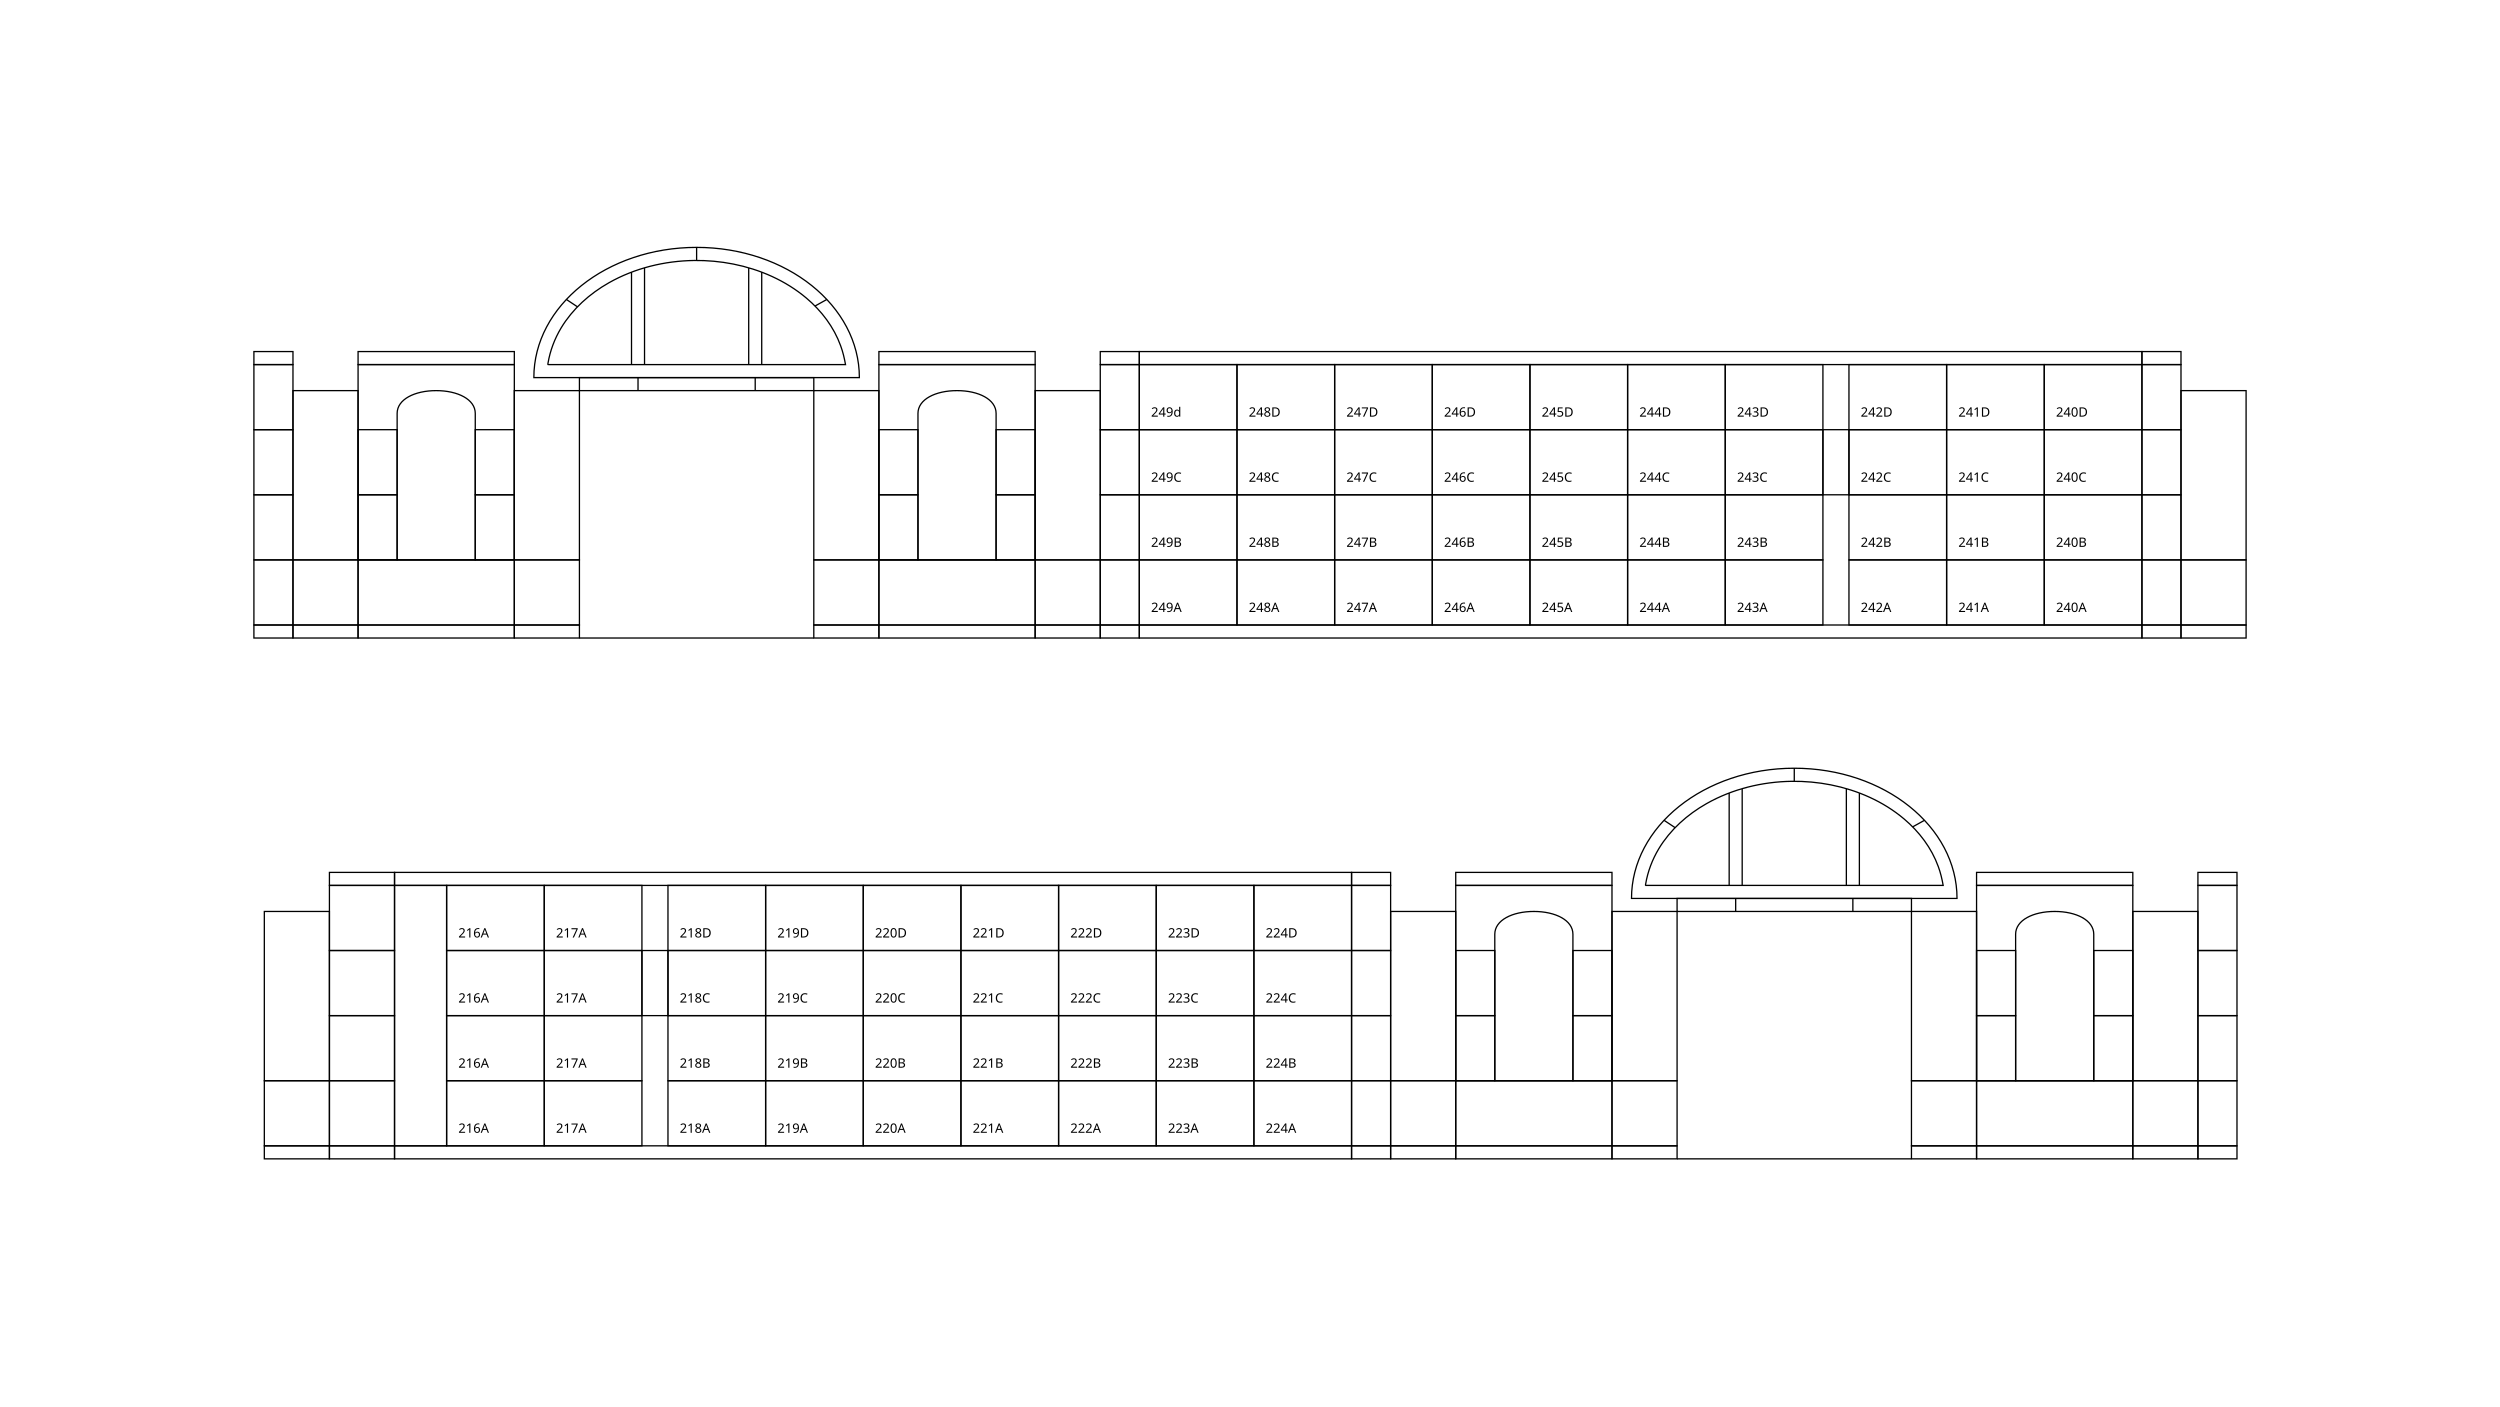
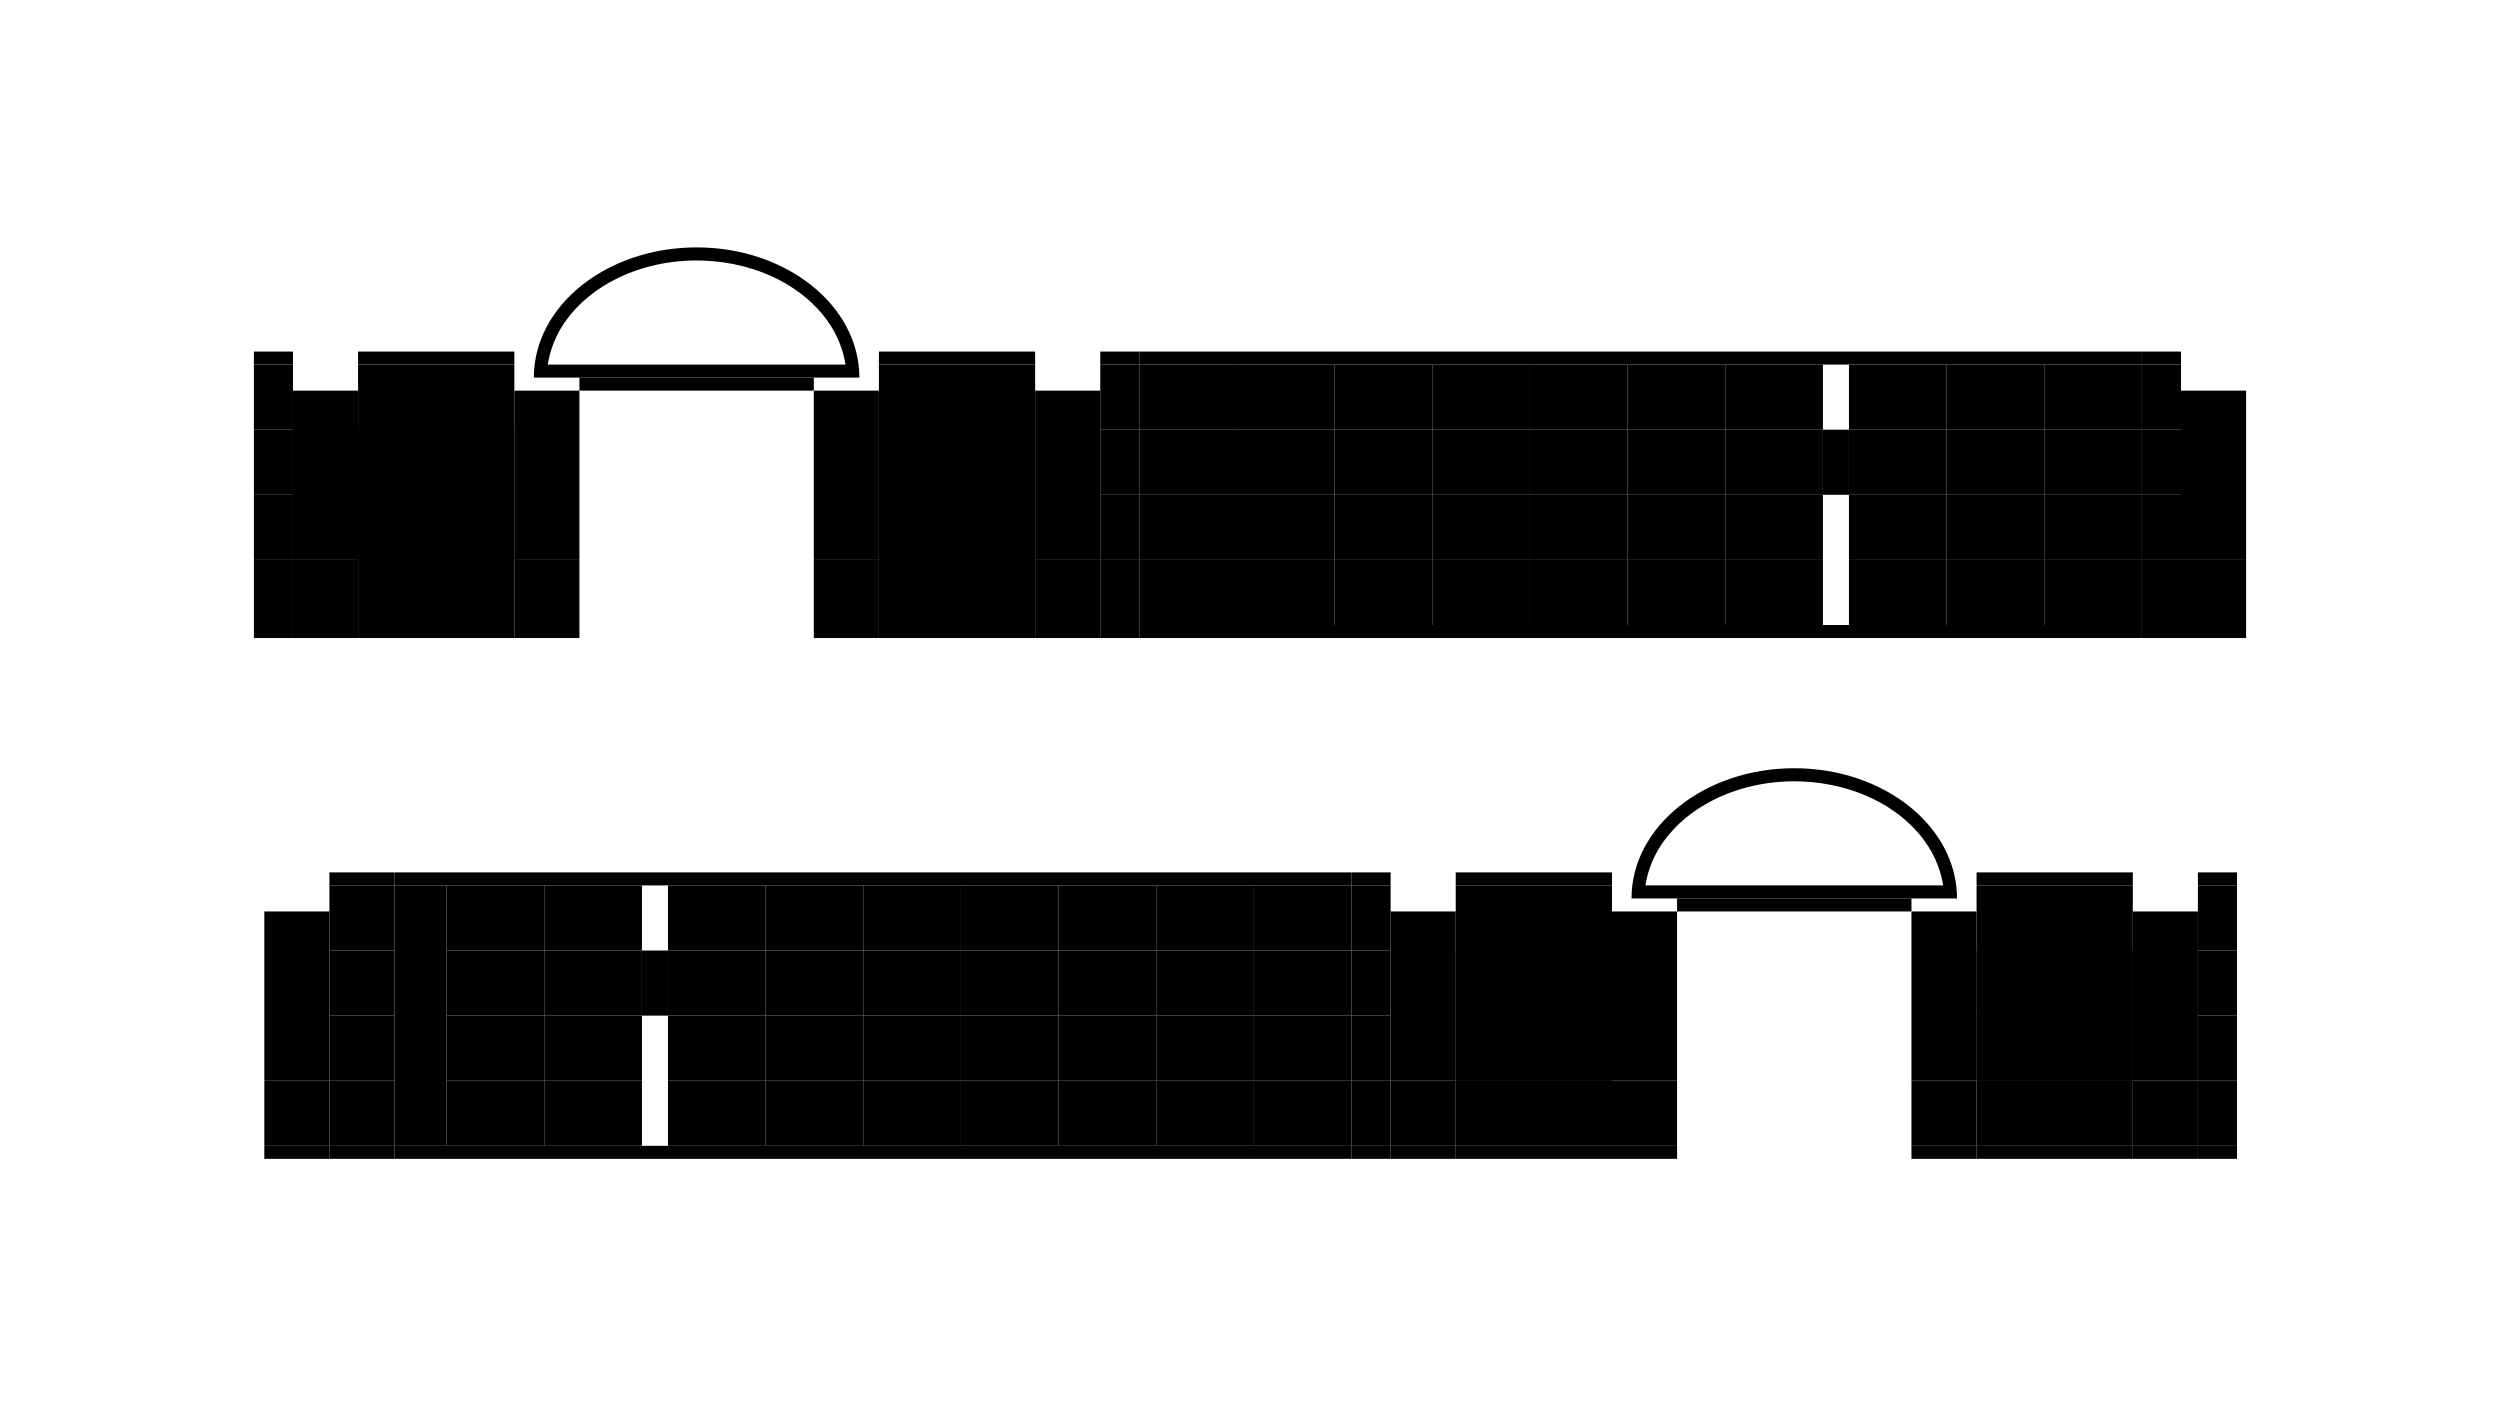
<svg xmlns="http://www.w3.org/2000/svg" height="1080" version="1.1" viewBox="0 0 1920 1080" width="1920">
  <style>
-     path {
+     .map path {
      fill: none;
      stroke-width: 1px;
      stroke: #000;
    }
-     text {
+     .map text {
      font-family: Monaco;
      font-size: 10px;
    }
  </style>
  <g>
    <path d="m195 280v-10h30v10z" />
    <path d="m195 330v-50h30v50z" />
    <path d="m195 380v-50h30v50z" />
    <path d="m195 430v-50h30v50z" />
    <path d="m195 480v-50h30v50z" />
    <path d="m195 490v-10h30v10z" />
    <path d="m203 830v-130h50v130z" />
    <path d="m203 880v-50h50v50z" />
    <path d="m203 890v-10h50v10z" />
    <path d="m225 430v-130h50v130z" />
    <path d="m225 480v-50h50v50z" />
    <path d="m225 490v-10h50v10z" />
    <path d="m253 680v-10h50v10z" />
    <path d="m253 730v-50h50v50z" />
    <path d="m253 780v-50h50v50z" />
    <path d="m253 830v-50h50v50z" />
    <path d="m253 880v-50h50v50z" />
    <path d="m253 890v-10h50v10z" />
    <path d="m275 280h120v150h-120z" />
    <path d="m275 280v-10h120v10z" />
    <path d="m275 330h30v50h-30z" />
    <path d="m275 380h30v50h-30z" />
    <path d="m275 430h120v50h-120z" />
    <path d="m275 480h120v10h-120z" />
    <path d="m303 880v-200h40v200z" />
    <path d="m335 300c-16.568 0-30 6.716-30 17.5v112.5h60v-112.5c0-10.784-13.432-17.5-30-17.5z" />
    <path d="m365 330h30v50h-30z" />
    <path d="m365 380h30v50h-30z" />
    <path d="m395 430v-130h50v130z" />
    <path d="m395 480v-50h50v50z" />
    <path d="m395 490v-10h50v10z" />
    <path d="m445 300v-10h180v10z" />
    <path d="m445 490h180" />
    <path d="m490 290v10" />
    <path d="m493 730h20v50h-20z" />
    <path d="m495 206v74m80-74v74m10-71v71m-100-71v71m-50-50 8.55 5.669m182.45-0.669 9-5m-100-30v-10m-1.814 10.045c-22.778 0.317-45.644 5.861-65.527 17.116-14.781 8.373-27.923 20.074-36.725 34.703-4.978 8.293-8.453 17.495-10.065 27.039-0.123 0.603-0.459 1.383 0.491 1.098h228c-0.885-4.905-2.01-9.781-3.753-14.459-5.169-14.297-14.648-26.789-26.218-36.543-16.012-13.536-35.81-22.166-56.293-26.221-9.842-1.939-19.885-2.851-29.915-2.731zm-123.19 89.955c0-55.228 55.964-100 125-100s125 44.772 125 100z" />
    <path d="m580 290v10" />
    <path d="m625 430v-130h50v130z" />
    <path d="m625 480v-50h50v50z" />
    <path d="m625 490v-10h50v10z" />
    <path d="m675 280h120v150h-120z" />
    <path d="m675 280v-10h120v10z" />
    <path d="m675 330h30v50h-30z" />
    <path d="m675 380h30v50h-30z" />
    <path d="m675 430h120v50h-120z" />
    <path d="m675 480h120v10h-120z" />
    <path d="m735 300c-16.568 0-30 6.716-30 17.5v112.5h60v-112.5c0-10.784-13.432-17.5-30-17.5z" />
    <path d="m765 330h30v50h-30z" />
    <path d="m765 380h30v50h-30z" />
    <path d="m795 430v-130h50v130z" />
    <path d="m795 480v-50h50v50z" />
    <path d="m795 490v-10h50v10z" />
    <path d="m845 280v-10h30v10z" />
    <path d="m845 330v-50h30v50z" />
    <path d="m845 380v-50h30v50z" />
    <path d="m845 430v-50h30v50z" />
    <path d="m845 480v-50h30v50z" />
    <path d="m845 490v-10h30v10z" />
    <path d="m875 270h770v10h-770z" />
    <path d="m875 480h770v10h-770z" />
    <path d="m1038 680h-735v-10h735z" />
    <path d="m1038 680v-10h30v10z" />
    <path d="m1038 730v-50h30v50z" />
    <path d="m1038 780v-50h30v50z" />
    <path d="m1038 830v-50h30v50z" />
    <path d="m1038 880h-735v10h735z" />
    <path d="m1038 880v-50h30v50z" />
    <path d="m1038 890v-10h30v10z" />
    <path d="m1068 830v-130h50v130z" />
    <path d="m1068 880v-50h50v50z" />
    <path d="m1068 890v-10h50v10z" />
    <path d="m1118 680h120v150h-120z" />
    <path d="m1118 680v-10h120v10z" />
    <path d="m1118 730h30v50h-30z" />
    <path d="m1118 780h30v50h-30z" />
    <path d="m1118 830h120v50h-120z" />
    <path d="m1118 880h120v10h-120z" />
    <path d="m1178 700c-16.568 0-30 6.716-30 17.5v112.5h60v-112.5c0-10.784-13.432-17.5-30-17.5z" />
    <path d="m1208 730h30v50h-30z" />
    <path d="m1208 780h30v50h-30z" />
    <path d="m1238 830v-130h50v130z" />
    <path d="m1238 880v-50h50v50z" />
    <path d="m1238 890v-10h50v10z" />
    <path d="m1288 700v-10h180v10z" />
    <path d="m1288 890h180" />
    <path d="m1333 690v10" />
    <path d="m1338 606v74m80-74v74m10-71v71m-100-71v71m-50-50 8.55 5.669m182.45-0.669 9-5m-100-30v-10m-1.815 10.045c-22.778 0.317-45.644 5.861-65.527 17.116-14.781 8.373-27.923 20.074-36.725 34.703-4.978 8.293-8.453 17.495-10.065 27.039-0.123 0.603-0.459 1.383 0.491 1.098h228c-0.885-4.905-2.01-9.781-3.753-14.459-5.169-14.297-14.648-26.789-26.218-36.543-16.012-13.536-35.81-22.166-56.293-26.221-9.842-1.939-19.885-2.851-29.916-2.731zm-123.19 89.955c0-55.228 55.964-100 125-100 69.036 0 125 44.772 125 100z" />
    <path d="m1400 330h20v50h-20z" />
    <path d="m1423 690v10" />
    <path d="m1468 830v-130h50v130z" />
    <path d="m1468 880v-50h50v50z" />
    <path d="m1468 890v-10h50v10z" />
    <path d="m1518 680h120v150h-120z" />
    <path d="m1518 680v-10h120v10z" />
    <path d="m1518 730h30v50h-30z" />
    <path d="m1518 780h30v50h-30z" />
    <path d="m1518 830h120v50h-120z" />
    <path d="m1518 880h120v10h-120z" />
    <path d="m1578 700c-16.569 0-30 6.716-30 17.5v112.5h60v-112.5c0-10.784-13.432-17.5-30-17.5z" />
    <path d="m1608 730h30v50h-30z" />
    <path d="m1608 780h30v50h-30z" />
    <path d="m1638 830v-130h50v130z" />
    <path d="m1638 880v-50h50v50z" />
    <path d="m1638 890v-10h50v10z" />
    <path d="m1645 280v-10h30v10z" />
    <path d="m1645 330v-50h30v50z" />
    <path d="m1645 380v-50h30v50z" />
    <path d="m1645 430v-50h30v50z" />
    <path d="m1645 480v-50h30v50z" />
    <path d="m1645 490v-10h30v10z" />
    <path d="m1675 430v-130h50v130z" />
    <path d="m1675 480v-50h50v50z" />
    <path d="m1675 490v-10h50v10z" />
    <path d="m1688 680v-10h30v10z" />
    <path d="m1688 730v-50h30v50z" />
    <path d="m1688 780v-50h30v50z" />
    <path d="m1688 830v-50h30v50z" />
    <path d="m1688 880v-50h30v50z" />
    <path d="m1688 890v-10h30v10z" />
  </g>
  <g>
    <path d="m343 880v-50h75v50z" />
    <text x="352" y="870">216A</text>
    <path d="m418 880v-50h75v50z" />
    <text x="427" y="870">217A</text>
    <path d="m513 880v-50h75v50z" />
    <text x="522" y="870">218A</text>
    <path d="m588 880v-50h75v50z" />
    <text x="597" y="870">219A</text>
    <path d="m663 880v-50h75v50z" />
    <text x="672" y="870">220A</text>
    <path d="m738 880v-50h75v50z" />
    <text x="747" y="870">221A</text>
    <path d="m813 880v-50h75v50z" />
    <text x="822" y="870">222A</text>
    <path d="m888 880v-50h75v50z" />
    <text x="897" y="870">223A</text>
    <path d="m963 880v-50h75v50z" />
    <text x="972" y="870">224A</text>
    <path d="m343 830v-50h75v50z" />
    <text x="352" y="820">216A</text>
    <path d="m418 830v-50h75v50z" />
    <text x="427" y="820">217A</text>
    <path d="m513 830v-50h75v50z" />
    <text x="522" y="820">218B</text>
    <path d="m588 830v-50h75v50z" />
    <text x="597" y="820">219B</text>
    <path d="m663 830v-50h75v50z" />
    <text x="672" y="820">220B</text>
    <path d="m738 830v-50h75v50z" />
    <text x="747" y="820">221B</text>
    <path d="m813 830v-50h75v50z" />
    <text x="822" y="820">222B</text>
    <path d="m888 830v-50h75v50z" />
    <text x="897" y="820">223B</text>
    <path d="m963 830v-50h75v50z" />
    <text x="972" y="820">224B</text>
    <path d="m343 780v-50h75v50z" />
    <text x="352" y="770">216A</text>
    <path d="m418 780v-50h75v50z" />
    <text x="427" y="770">217A</text>
    <path d="m513 780v-50h75v50z" />
    <text x="522" y="770">218C</text>
    <path d="m588 780v-50h75v50z" />
    <text x="597" y="770">219C</text>
    <path d="m663 780v-50h75v50z" />
    <text x="672" y="770">220C</text>
    <path d="m738 780v-50h75v50z" />
    <text x="747" y="770">221C</text>
    <path d="m813 780v-50h75v50z" />
    <text x="822" y="770">222C</text>
    <path d="m888 780v-50h75v50z" />
    <text x="897" y="770">223C</text>
    <path d="m963 780v-50h75v50z" />
    <text x="972" y="770">224C</text>
    <path d="m343 730v-50h75v50z" />
    <text x="352" y="720">216A</text>
    <path d="m418 730v-50h75v50z" />
    <text x="427" y="720">217A</text>
    <path d="m513 730v-50h75v50z" />
    <text x="522" y="720">218D</text>
    <path d="m588 730v-50h75v50z" />
    <text x="597" y="720">219D</text>
    <path d="m663 730v-50h75v50z" />
    <text x="672" y="720">220D</text>
    <path d="m738 730v-50h75v50z" />
    <text x="747" y="720">221D</text>
    <path d="m813 730v-50h75v50z" />
    <text x="822" y="720">222D</text>
    <path d="m888 730v-50h75v50z" />
    <text x="897" y="720">223D</text>
    <path d="m963 730v-50h75v50z" />
    <text x="972" y="720">224D</text>
    <path d="m1570 480v-50h75v50z" />
    <text x="1579" y="470">240A</text>
    <path d="m1495 480v-50h75v50z" />
    <text x="1504" y="470">241A</text>
    <path d="m1420 480v-50h75v50z" />
    <text x="1429" y="470">242A</text>
    <path d="m1325 480v-50h75v50z" />
    <text x="1334" y="470">243A</text>
    <path d="m1250 480v-50h75v50z" />
    <text x="1259" y="470">244A</text>
    <path d="m1175 480v-50h75v50z" />
    <text x="1184" y="470">245A</text>
    <path d="m1100 480v-50h75v50z" />
    <text x="1109" y="470">246A</text>
    <path d="m1025 480v-50h75v50z" />
    <text x="1034" y="470">247A</text>
    <path d="m950 480v-50h75v50z" />
    <text x="959" y="470">248A</text>
    <path d="m875 480v-50h75v50z" />
    <text x="884" y="470">249A</text>
    <path d="m1570 430v-50h75v50z" />
    <text x="1579" y="420">240B</text>
    <path d="m1495 430v-50h75v50z" />
    <text x="1504" y="420">241B</text>
    <path d="m1420 430v-50h75v50z" />
    <text x="1429" y="420">242B</text>
    <path d="m1325 430v-50h75v50z" />
    <text x="1334" y="420">243B</text>
    <path d="m1250 430v-50h75v50z" />
    <text x="1259" y="420">244B</text>
    <path d="m1175 430v-50h75v50z" />
    <text x="1184" y="420">245B</text>
    <path d="m1100 430v-50h75v50z" />
    <text x="1109" y="420">246B</text>
    <path d="m1025 430v-50h75v50z" />
    <text x="1034" y="420">247B</text>
    <path d="m950 430v-50h75v50z" />
    <text x="959" y="420">248B</text>
    <path d="m875 430v-50h75v50z" />
    <text x="884" y="420">249B</text>
    <path d="m1570 380v-50h75v50z" />
    <text x="1579" y="370">240C</text>
    <path d="m1495 380v-50h75v50z" />
    <text x="1504" y="370">241C</text>
    <path d="m1420 380v-50h75v50z" />
    <text x="1429" y="370">242C</text>
    <path d="m1325 380v-50h75v50z" />
    <text x="1334" y="370">243C</text>
    <path d="m1250 380v-50h75v50z" />
    <text x="1259" y="370">244C</text>
    <path d="m1175 380v-50h75v50z" />
    <text x="1184" y="370">245C</text>
    <path d="m1100 380v-50h75v50z" />
    <text x="1109" y="370">246C</text>
    <path d="m1025 380v-50h75v50z" />
    <text x="1034" y="370">247C</text>
    <path d="m950 380v-50h75v50z" />
    <text x="959" y="370">248C</text>
    <path d="m875 380v-50h75v50z" />
    <text x="884" y="370">249C</text>
    <path d="m1570 330v-50h75v50z" />
    <text x="1579" y="320">240D</text>
    <path d="m1495 330v-50h75v50z" />
    <text x="1504" y="320">241D</text>
    <path d="m1420 330v-50h75v50z" />
    <text x="1429" y="320">242D</text>
    <path d="m1325 330v-50h75v50z" />
    <text x="1334" y="320">243D</text>
    <path d="m1250 330v-50h75v50z" />
    <text x="1259" y="320">244D</text>
    <path d="m1175 330v-50h75v50z" />
    <text x="1184" y="320">245D</text>
    <path d="m1100 330v-50h75v50z" />
    <text x="1109" y="320">246D</text>
    <path d="m1025 330v-50h75v50z" />
    <text x="1034" y="320">247D</text>
    <path d="m950 330v-50h75v50z" />
    <text x="959" y="320">248D</text>
    <path d="m875 330v-50h75v50z" />
    <text x="884" y="320">249d</text>
  </g>
</svg>
